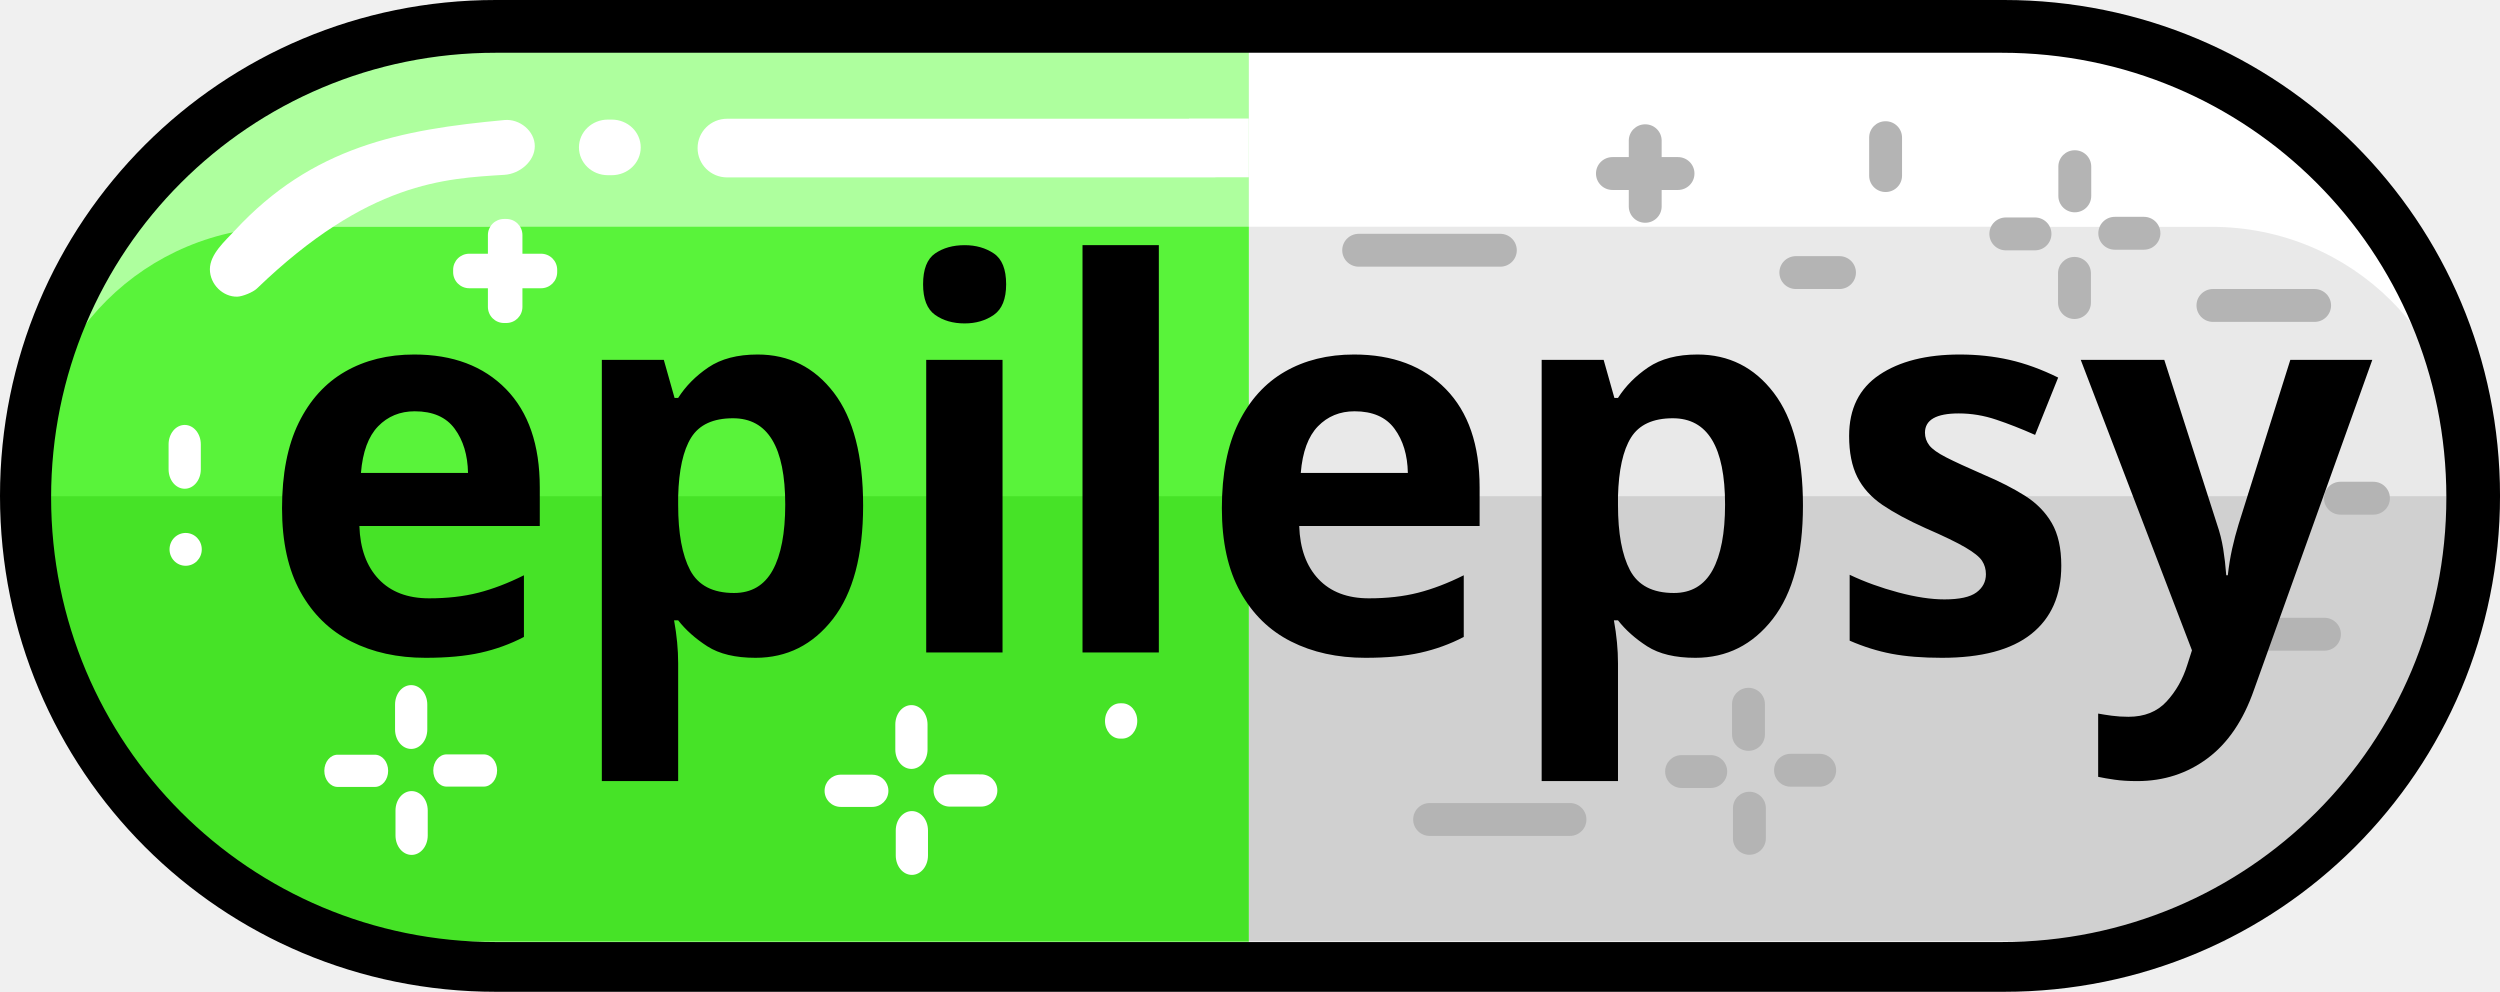
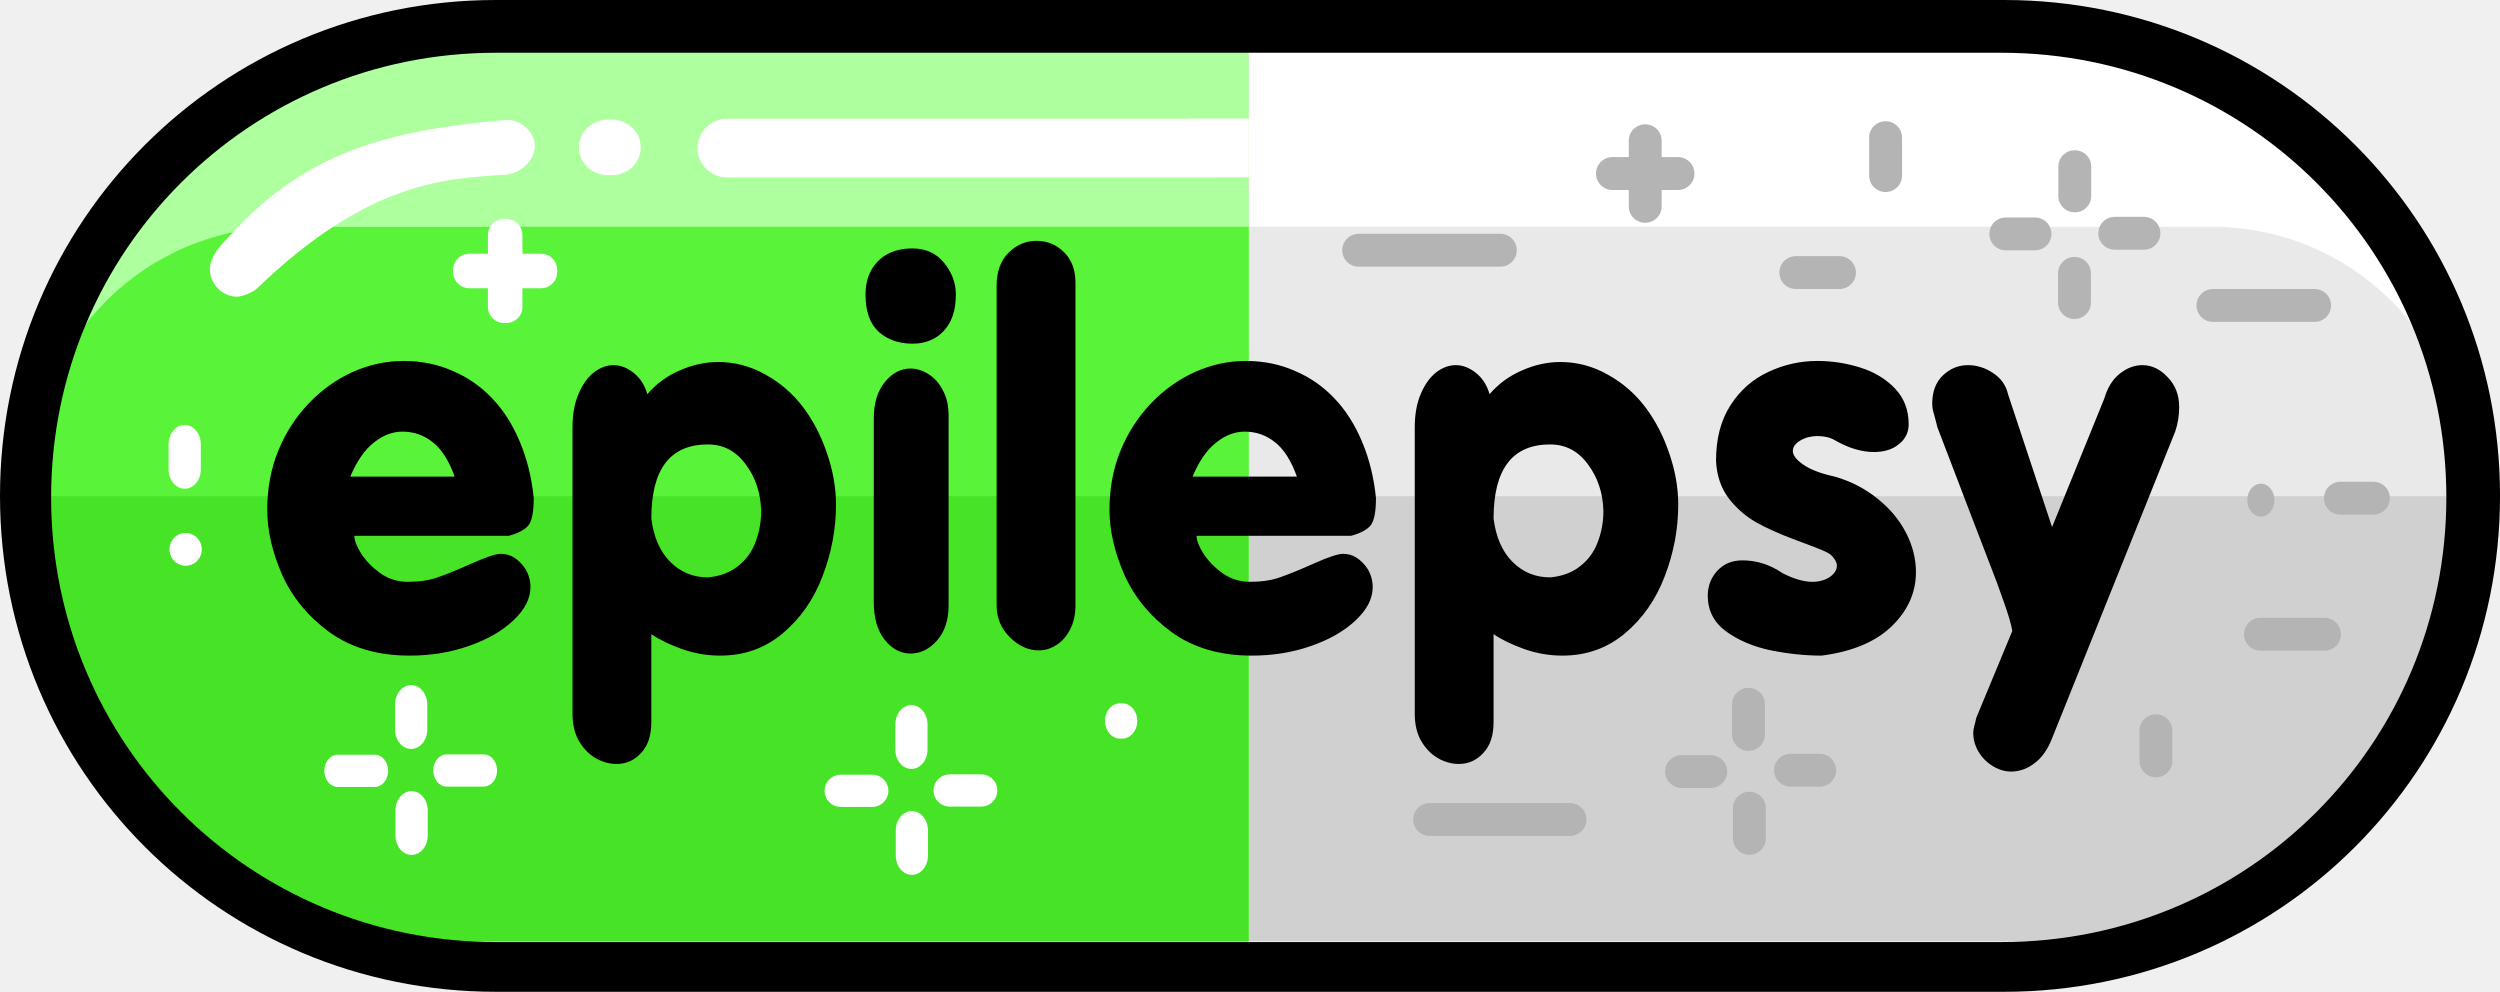
<svg xmlns="http://www.w3.org/2000/svg" width="181.382mm" height="71.957mm" viewBox="0 0 181.382 71.957" version="1.1" id="svg5" xml:space="preserve">
  <defs id="defs2">
    <rect x="118.44" y="388.555" width="671.751" height="204" id="rect5056" />
  </defs>
  <g id="layer2" style="display:inline" transform="translate(-9.77098,-76.0889)">
    <g id="g6946" transform="matrix(1.041111,0,0,1.001604,-1.025535,-0.2070156)" style="display:inline;fill:#d40000">
      <g id="g6969" style="display:inline;fill:#d40000" transform="matrix(-0.9676175,0,0,1,194.4341,0)">
        <path id="path2549" style="display:inline;fill:#ffffff;fill-opacity:1;stroke-width:0.272" d="m 67.272,145.021 c 0.517,0 1.03,-0.013 1.54,-0.037 H 100.286 V 79.255 H 35.585 v 1.925 c -14.162,3.593 -24.569,16.255 -24.569,31.41 0,15.154 10.407,27.817 24.569,31.41 v 0.985 h 6.689 c 0.511,0.023 1.024,0.037 1.54,0.037 z" />
        <path id="rect8555" style="display:inline;fill:#d0d0d0;fill-opacity:1;stroke-width:0.299" d="m 13.796,112.098 v 15.208 l 1.29,-1.126 14.927,18.192 h 70.273 v -32.274 z" />
        <path id="rect6992" style="display:inline;fill:#e9e9e9;fill-opacity:1;stroke-width:0.323" d="m 45.592,92.597 v 0.008 h -1.823 -9.654 -3.178 c -10.096,0 -18.223,8.127 -18.223,18.223 0,0.434 0.016,0.864 0.046,1.29 h 3.178 46.009 3.178 c 3.5e-5,-5.1e-4 -3.6e-5,-10e-4 0,-0.002 h 31.983 3.178 V 92.597 H 97.108 48.77 Z" />
        <g id="g9729">
          <path id="rect9724" style="display:inline;fill:#b4b4b4;fill-opacity:1;stroke-width:0.31" d="m -54.423,84.956 c -0.656,0 -1.184,0.528 -1.184,1.184 v 2.759 c 0,0.656 0.528,1.184 1.184,1.184 0.656,0 1.184,-0.528 1.184,-1.184 V 86.14 c 0,-0.656 -0.528,-1.184 -1.184,-1.184 z m -17.312,0.222 c -0.656,0 -1.184,0.528 -1.184,1.184 v 1.191 h -1.171 c -0.66,0 -1.191,0.531 -1.191,1.191 0,0.66 0.531,1.191 1.191,1.191 h 1.171 v 1.191 c 0,0.656 0.528,1.184 1.184,1.184 0.656,0 1.184,-0.528 1.184,-1.184 v -1.191 h 1.171 c 0.66,0 1.191,-0.531 1.191,-1.191 0,-0.66 -0.531,-1.191 -1.191,-1.191 h -1.171 v -1.191 c 0,-0.656 -0.528,-1.184 -1.184,-1.184 z m 30.938,1.879 c -0.656,0 -1.184,0.528 -1.184,1.184 v 2.128 c 0,0.656 0.528,1.184 1.184,1.184 0.656,0 1.184,-0.528 1.184,-1.184 v -2.128 c 0,-0.656 -0.528,-1.184 -1.184,-1.184 z m 2.885,4.823 c -0.66,0 -1.191,0.531 -1.191,1.191 0,0.66 0.531,1.191 1.191,1.191 h 2.089 c 0.66,0 1.191,-0.531 1.191,-1.191 0,-0.66 -0.531,-1.191 -1.191,-1.191 z m -7.846,0.046 c -0.66,0 -1.191,0.531 -1.191,1.191 0,0.66 0.531,1.191 1.191,1.191 h 2.088 c 0.66,0 1.191,-0.531 1.191,-1.191 0,-0.66 -0.531,-1.191 -1.191,-1.191 z m -46.607,1.184 c -0.66,0 -1.191,0.531 -1.191,1.191 0,0.66 0.531,1.191 1.191,1.191 h 10.189 c 0.66,0 1.191,-0.531 1.191,-1.191 0,-0.66 -0.531,-1.191 -1.191,-1.191 z m 31.484,1.618 c -0.66,0 -1.191,0.531 -1.191,1.191 0,0.66 0.531,1.191 1.191,1.191 h 3.131 c 0.66,0 1.191,-0.531 1.191,-1.191 0,-0.66 -0.531,-1.191 -1.191,-1.191 z m 20.03,0.057 c -0.642,0.016 -1.153,0.538 -1.153,1.184 v 2.128 c 0,0.656 0.528,1.184 1.184,1.184 0.656,0 1.184,-0.528 1.184,-1.184 v -2.128 c 0,-0.656 -0.528,-1.184 -1.184,-1.184 -0.01,0 -0.021,-2.56e-4 -0.031,0 z m 10.01,2.324 c -0.66,0 -1.191,0.531 -1.191,1.191 0,0.66 0.531,1.191 1.191,1.191 h 7.309 c 0.66,0 1.191,-0.531 1.191,-1.191 0,-0.66 -0.531,-1.191 -1.191,-1.191 z m 9.18,13.962 c -0.66,0 -1.191,0.531 -1.191,1.191 0,0.66 0.531,1.191 1.191,1.191 h 2.367 c 0.66,0 1.191,-0.531 1.191,-1.191 0,-0.66 -0.531,-1.191 -1.191,-1.191 z m -5.734,0.14 c -0.544,0 -0.981,0.531 -0.981,1.191 0,0.66 0.438,1.191 0.981,1.191 0.544,0 0.981,-0.531 0.981,-1.191 0,-0.66 -0.438,-1.191 -0.981,-1.191 z m -0.023,9.713 c -0.66,0 -1.191,0.531 -1.191,1.191 0,0.66 0.531,1.191 1.191,1.191 h 4.596 c 0.66,0 1.191,-0.531 1.191,-1.191 0,-0.66 -0.531,-1.191 -1.191,-1.191 z m -36.88,5.073 c -0.656,0 -1.184,0.528 -1.184,1.184 v 2.197 c 0,0.656 0.528,1.184 1.184,1.184 0.656,0 1.184,-0.528 1.184,-1.184 v -2.197 c 0,-0.656 -0.528,-1.184 -1.184,-1.184 z m 29.343,1.915 c -0.656,0 -1.184,0.528 -1.184,1.184 v 2.197 c 0,0.656 0.528,1.184 1.184,1.184 0.656,0 1.184,-0.528 1.184,-1.184 V 129.098 c 0,-0.656 -0.528,-1.184 -1.184,-1.184 z m -26.309,2.865 c -0.66,0 -1.191,0.531 -1.191,1.191 0,0.66 0.531,1.191 1.191,1.191 h 2.088 c 0.66,0 1.191,-0.531 1.191,-1.191 0,-0.66 -0.531,-1.191 -1.191,-1.191 z m -7.877,0.094 c -0.645,0.016 -1.16,0.541 -1.16,1.19 0,0.66 0.531,1.191 1.191,1.191 h 2.088 c 0.66,0 1.191,-0.531 1.191,-1.191 0,-0.66 -0.531,-1.19 -1.191,-1.19 h -2.088 c -0.01,0 -0.021,-2.5e-4 -0.031,0 z m 4.909,2.655 c -0.656,0 -1.184,0.528 -1.184,1.184 v 2.197 c 0,0.656 0.528,1.184 1.184,1.184 0.656,0 1.184,-0.528 1.184,-1.184 v -2.197 c 0,-0.656 -0.528,-1.184 -1.184,-1.184 z m -23.024,0.817 c -0.66,0 -1.191,0.531 -1.191,1.191 0,0.66 0.531,1.191 1.191,1.191 h 10.096 c 0.66,0 1.191,-0.531 1.191,-1.191 0,-0.66 -0.531,-1.191 -1.191,-1.191 z" transform="scale(-1,1)" />
        </g>
      </g>
      <g id="g8832" style="display:inline;fill:#d40000" transform="matrix(0.9676175,0,0,1,0.3567282,0)">
        <path id="path8826" style="display:inline;fill:#aeff9e;fill-opacity:1;stroke-width:0.272" d="m 67.272,145.021 c 0.517,0 1.03,-0.013 1.54,-0.037 H 100.286 V 79.255 H 35.585 v 1.925 c -14.162,3.593 -24.569,16.255 -24.569,31.41 0,15.154 10.407,27.817 24.569,31.41 v 0.985 h 6.689 c 0.511,0.023 1.024,0.037 1.54,0.037 z" />
        <path id="path8828" style="display:inline;fill:#46e327;fill-opacity:1;stroke-width:0.299" d="M 13.796 112.098 L 13.796 127.306 L 15.086 126.18 L 29.727 144.022 A 0.627 0.432 0 0 1 29.744 144.019 A 0.627 0.432 0 0 1 30.36 144.372 L 100.286 144.372 L 100.286 112.098 L 13.796 112.098 z " />
        <path id="path8830" style="display:inline;fill:#59f33a;fill-opacity:1;stroke-width:0.323" d="m 45.592,92.597 v 0.008 h -1.823 -9.654 -3.178 c -10.096,0 -18.223,8.127 -18.223,18.223 0,0.434 0.016,0.864 0.046,1.29 h 3.178 46.009 3.178 c 3.5e-5,-5.1e-4 -3.6e-5,-10e-4 0,-0.002 h 31.983 3.178 V 92.597 H 97.108 48.77 Z" />
        <g id="g3834" transform="matrix(0.6233481,0,0,0.7560976,57.31471,62.84912)" style="display:inline">
          <path id="rect3832" style="display:inline;fill:#ffffff;stroke-width:0.259" d="m 60.376,28.982 v 0.017 H 8.737 c -1.827,0 -3.298,1.253 -3.298,2.81 0,1.557 1.471,2.81 3.298,2.81 H 63.185 c 0.114,0 0.226,-0.005 0.338,-0.014 h 3.542 v -5.623 z m -64.959,0.098 c -1.796,0 -3.241,1.188 -3.241,2.664 0,1.476 1.445,2.664 3.241,2.664 h 0.424 c 1.796,0 3.241,-1.188 3.241,-2.664 0,-1.476 -1.445,-2.664 -3.241,-2.664 z m -11.618,9.52 c -0.998,0 -1.802,0.689 -1.802,1.544 v 1.786 h -2.084 c -0.998,0 -1.802,0.689 -1.802,1.544 v 0.22 c 0,0.855 0.804,1.544 1.802,1.544 h 2.084 v 1.786 c 0,0.855 0.804,1.544 1.802,1.544 h 0.256 c 0.998,0 1.802,-0.689 1.802,-1.544 v -1.786 h 2.084 c 0.998,0 1.802,-0.689 1.802,-1.544 v -0.22 c 0,-0.855 -0.804,-1.544 -1.802,-1.544 h -2.084 v -1.786 c 0,-0.855 -0.804,-1.544 -1.802,-1.544 z m -35.698,19.733 c -0.998,0 -1.802,0.831 -1.802,1.862 v 2.39 c 0,1.032 0.804,1.862 1.802,1.862 0.998,0 1.801,-0.831 1.801,-1.862 v -2.39 c 0,-1.032 -0.803,-1.862 -1.801,-1.862 z m 0.106,10.348 c -0.998,0 -1.802,0.702 -1.802,1.573 0,0.871 0.804,1.572 1.802,1.572 0.998,0 1.802,-0.701 1.802,-1.572 0,-0.871 -0.804,-1.573 -1.802,-1.573 z m 25.212,14.578 c -0.998,0 -1.802,0.831 -1.802,1.862 v 2.39 c 0,1.032 0.804,1.862 1.802,1.862 0.998,0 1.802,-0.831 1.802,-1.862 v -2.39 c 0,-1.032 -0.804,-1.862 -1.802,-1.862 z m 79.26,1.742 c -0.938,0 -1.692,0.755 -1.692,1.692 0,0.938 0.755,1.692 1.692,1.692 h 0.221 c 0.938,0 1.692,-0.755 1.692,-1.692 0,-0.938 -0.755,-1.692 -1.692,-1.692 z m -23.333,0.173 c -0.998,0 -1.802,0.831 -1.802,1.862 v 2.39 c 0,1.032 0.804,1.862 1.802,1.862 0.998,0 1.801,-0.831 1.801,-1.862 v -2.39 c 0,-1.032 -0.803,-1.862 -1.801,-1.862 z m -51.962,4.721 c -0.828,0 -1.494,0.688 -1.494,1.544 0,0.855 0.666,1.544 1.494,1.544 h 4.147 c 0.828,0 1.494,-0.689 1.494,-1.544 0,-0.855 -0.666,-1.544 -1.494,-1.544 z m -12.18,0.031 c -0.828,0 -1.494,0.689 -1.494,1.544 0,0.855 0.666,1.544 1.494,1.544 h 4.147 c 0.828,0 1.494,-0.688 1.494,-1.544 0,-0.855 -0.666,-1.544 -1.494,-1.544 z m 68.425,1.883 c -0.11,0 -0.217,0.009 -0.322,0.025 -0.015,0.002 -0.029,0.004 -0.044,0.007 -0.133,0.023 -0.261,0.059 -0.381,0.105 -0.013,0.005 -0.027,0.01 -0.04,0.016 -0.608,0.249 -1.025,0.777 -1.025,1.392 0,0.307 0.104,0.593 0.284,0.833 0.008,0.01 0.016,0.021 0.024,0.031 0.187,0.236 0.449,0.426 0.756,0.544 0.013,0.005 0.027,0.01 0.041,0.015 0.122,0.044 0.25,0.077 0.385,0.097 0.015,0.002 0.03,0.004 0.045,0.006 0.06,0.008 0.121,0.013 0.183,0.016 0.015,6.65e-4 0.031,0.001 0.046,0.001 0.016,3.34e-4 0.031,6.82e-4 0.047,6.82e-4 h 3.511 c 1.004,0 1.812,-0.689 1.812,-1.544 0,-0.855 -0.808,-1.544 -1.812,-1.544 z m -12.227,0.031 c -0.982,0.021 -1.765,0.701 -1.765,1.544 0,0.855 0.808,1.544 1.812,1.544 h 3.511 c 1.004,0 1.812,-0.689 1.812,-1.544 0,-0.134 -0.02,-0.263 -0.057,-0.386 -0.2,-0.667 -0.908,-1.157 -1.755,-1.157 h -3.511 c -0.016,0 -0.031,-3.34e-4 -0.047,0 z m -47.933,1.572 c -0.998,0 -1.802,0.831 -1.802,1.862 v 2.39 c 0,1.032 0.804,1.862 1.802,1.862 0.998,0 1.802,-0.831 1.802,-1.862 v -2.39 c 0,-1.032 -0.804,-1.862 -1.802,-1.862 z m 55.927,1.915 c -0.998,0 -1.802,0.831 -1.802,1.862 v 2.39 c 0,1.032 0.804,1.862 1.802,1.862 0.998,0 1.801,-0.831 1.801,-1.862 v -2.39 c 0,-1.032 -0.803,-1.862 -1.801,-1.862 z" transform="matrix(1.033466,0,0,1,-0.3686665,0)" />
          <path id="rect4974" style="display:inline;fill:#ffffff;stroke-width:0.237" d="m 26.8,92.819 c 5.633,-6.097 12.036,-7.326 19.574,-8.021 1.097,-0.101 2.198,0.793 2.198,1.894 0,1.101 -1.099,2.013 -2.198,2.081 -4.309,0.269 -9.9,0.482 -17.967,8.253 -0.268,0.259 -1.031,0.576 -1.42,0.587 -1.033,0.027 -1.988,-0.887 -1.988,-1.988 0,-1.101 1.111,-2.06 1.801,-2.806 z" transform="matrix(1.59246,0,0,1.320463,-90.90487,-82.84967)" />
        </g>
      </g>
-       <text xml:space="preserve" transform="matrix(0.267838,0,0,0.2911696,-3.304552,-24.68024)" id="text5054" style="font-style:normal;font-variant:normal;font-weight:bold;font-stretch:normal;font-size:133.333px;font-family:ESF-Rounded;-inkscape-font-specification:'ESF-Rounded Bold';white-space:pre;shape-inside:url(#rect5056);display:inline;fill:#000000">
-         <tspan x="118.439" y="508.699" id="tspan1559">epilepsy</tspan>
-       </text>
+       <path id="path6161" d="M 320.782 406.29 C 317.961 406.29 315.508 407.288 313.425 409.285 C 311.385 411.238 310.365 413.973 310.365 417.489 L 310.365 496.98 C 310.365 500.105 311.516 502.752 313.816 504.922 C 316.116 507.092 318.612 508.179 321.303 508.179 C 322.909 508.179 324.428 507.744 325.86 506.876 C 327.336 506.008 328.531 504.728 329.442 503.035 C 330.397 501.342 330.873 499.324 330.873 496.98 L 330.873 416.707 C 330.873 413.496 329.875 410.956 327.878 409.09 C 325.882 407.223 323.517 406.29 320.782 406.29 z M 288.49 408.179 C 286.016 408.179 283.87 408.634 282.047 409.545 C 280.224 410.457 278.791 411.802 277.749 413.582 C 276.751 415.318 276.252 417.336 276.252 419.636 C 276.252 423.846 277.402 426.95 279.702 428.946 C 282.046 430.899 284.975 431.875 288.49 431.875 C 291.789 431.875 294.481 430.835 296.565 428.751 C 298.691 426.625 299.754 423.586 299.754 419.636 C 299.754 416.772 298.734 414.146 296.694 411.758 C 294.654 409.371 291.919 408.179 288.49 408.179 z M 156.07 436.172 C 151.512 436.172 147.106 437.085 142.853 438.908 C 138.599 440.731 134.781 443.335 131.396 446.721 C 128.011 450.106 125.363 454.034 123.453 458.504 C 121.544 462.975 120.588 467.878 120.588 473.217 C 120.588 478.295 121.869 483.655 124.43 489.297 C 127.034 494.896 131.134 499.672 136.733 503.621 C 142.376 507.528 149.342 509.479 157.632 509.479 C 163.144 509.479 168.287 508.677 173.062 507.071 C 177.879 505.465 181.742 503.338 184.65 500.691 C 187.601 498.043 189.077 495.287 189.077 492.423 C 189.077 490.86 188.644 489.363 187.776 487.931 C 185.997 485.413 183.869 484.155 181.395 484.155 C 180.05 484.155 177.51 484.957 173.777 486.563 C 170.088 488.125 167.138 489.277 164.924 490.015 C 162.754 490.752 160.149 491.12 157.111 491.12 C 154.55 491.12 152.207 490.425 150.08 489.036 C 147.997 487.604 146.326 485.978 145.067 484.155 C 143.852 482.288 143.244 480.791 143.244 479.663 L 183.478 479.663 C 185.952 479.012 187.645 478.143 188.556 477.058 C 189.468 475.93 189.924 473.673 189.924 470.287 C 189.403 465.253 188.21 460.608 186.344 456.355 C 184.477 452.058 182.067 448.433 179.116 445.482 C 176.208 442.531 172.78 440.254 168.831 438.648 C 164.925 436.998 160.67 436.172 156.07 436.172 z M 375.209 436.172 C 370.652 436.172 366.247 437.085 361.994 438.908 C 357.74 440.731 353.921 443.335 350.536 446.721 C 347.15 450.106 344.502 454.034 342.593 458.504 C 340.683 462.975 339.728 467.878 339.728 473.217 C 339.728 478.295 341.009 483.655 343.569 489.297 C 346.173 494.896 350.276 499.672 355.875 503.621 C 361.517 507.528 368.481 509.479 376.771 509.479 C 382.283 509.479 387.427 508.677 392.201 507.071 C 397.019 505.465 400.883 503.338 403.791 500.691 C 406.742 498.043 408.216 495.287 408.216 492.423 C 408.216 490.86 407.784 489.363 406.916 487.931 C 405.136 485.413 403.009 484.155 400.535 484.155 C 399.189 484.155 396.651 484.957 392.918 486.563 C 389.229 488.125 386.277 489.277 384.064 490.015 C 381.894 490.752 379.289 491.12 376.251 491.12 C 373.69 491.12 371.346 490.425 369.219 489.036 C 367.136 487.604 365.465 485.978 364.207 484.155 C 362.991 482.288 362.385 480.791 362.385 479.663 L 402.618 479.663 C 405.092 479.012 406.784 478.143 407.696 477.058 C 408.607 475.93 409.063 473.673 409.063 470.287 C 408.543 465.253 407.349 460.608 405.483 456.355 C 403.617 452.058 401.209 448.433 398.257 445.482 C 395.349 442.531 391.92 440.254 387.97 438.648 C 384.064 436.998 379.81 436.172 375.209 436.172 z M 523.906 436.172 C 519.436 436.172 515.184 437.085 511.147 438.908 C 507.111 440.688 503.833 443.443 501.316 447.176 C 498.798 450.909 497.541 455.509 497.541 460.978 C 497.714 464.623 498.799 467.727 500.795 470.287 C 502.835 472.805 505.245 474.823 508.023 476.342 C 510.8 477.818 514.207 479.272 518.243 480.705 C 522.323 482.137 524.928 483.113 526.056 483.634 C 527.011 484.024 527.727 484.566 528.204 485.26 C 528.725 485.911 528.986 486.52 528.986 487.084 C 528.986 488.169 528.356 489.124 527.098 489.949 C 525.839 490.73 524.342 491.12 522.605 491.12 C 520.392 491.12 517.809 490.405 514.857 488.973 C 511.602 486.846 508.13 485.781 504.44 485.781 C 501.706 485.781 499.514 486.65 497.865 488.386 C 496.216 490.122 495.391 492.185 495.391 494.572 C 495.391 498.261 496.998 501.233 500.209 503.49 C 503.421 505.704 507.305 507.267 511.862 508.179 C 516.42 509.047 520.805 509.479 525.015 509.479 C 533.001 508.481 539.076 506.051 543.243 502.188 C 547.453 498.282 549.558 493.79 549.558 488.712 C 549.558 485.37 548.691 482.093 546.955 478.881 C 545.219 475.67 542.744 472.847 539.533 470.417 C 536.364 467.943 532.675 466.12 528.465 464.949 C 524.906 464.211 522.192 463.235 520.326 462.02 C 518.46 460.804 517.528 459.653 517.528 458.568 C 517.528 457.57 518.179 456.703 519.481 455.965 C 520.783 455.227 522.257 454.857 523.906 454.857 C 525.729 454.857 527.25 455.205 528.465 455.899 C 532.024 457.852 535.409 458.828 538.621 458.828 C 541.312 458.828 543.482 458.178 545.131 456.876 C 546.824 455.574 547.67 453.925 547.67 451.928 C 547.67 448.369 546.477 445.396 544.09 443.008 C 541.702 440.621 538.686 438.886 535.04 437.801 C 531.395 436.716 527.682 436.172 523.906 436.172 z M 237.905 436.433 C 234.563 436.433 231.243 437.128 227.944 438.517 C 224.646 439.862 221.824 441.838 219.481 444.442 C 218.83 442.228 217.658 440.469 215.965 439.167 C 214.272 437.865 212.514 437.214 210.691 437.214 C 208.911 437.214 207.198 437.822 205.548 439.037 C 203.942 440.253 202.619 442.033 201.577 444.376 C 200.535 446.677 200.015 449.455 200.015 452.71 L 200.015 523.868 C 200.015 526.559 200.557 528.815 201.642 530.638 C 202.77 532.505 204.203 533.937 205.939 534.935 C 207.719 535.933 209.563 536.432 211.473 536.432 C 213.99 536.432 216.117 535.521 217.854 533.698 C 219.633 531.919 220.522 529.359 220.522 526.017 L 220.522 504.142 C 222.649 505.531 225.318 506.768 228.53 507.853 C 231.742 508.938 235.041 509.479 238.426 509.479 C 244.676 509.479 250.102 507.635 254.703 503.946 C 259.303 500.256 262.752 495.527 265.053 489.754 C 267.397 483.938 268.57 477.99 268.57 471.914 C 268.57 467.704 267.788 463.451 266.226 459.154 C 264.707 454.814 262.623 450.973 259.975 447.631 C 257.327 444.289 254.073 441.598 250.21 439.558 C 246.348 437.475 242.245 436.433 237.905 436.433 z M 457.045 436.433 C 453.703 436.433 450.382 437.128 447.084 438.517 C 443.785 439.862 440.964 441.838 438.62 444.442 C 437.969 442.228 436.797 440.469 435.105 439.167 C 433.412 437.865 431.655 437.214 429.832 437.214 C 428.053 437.214 426.339 437.822 424.69 439.037 C 423.084 440.253 421.76 442.033 420.718 444.376 C 419.677 446.677 419.154 449.455 419.154 452.71 L 419.154 523.868 C 419.154 526.559 419.698 528.815 420.783 530.638 C 421.912 532.505 423.343 533.937 425.079 534.935 C 426.858 535.933 428.703 536.432 430.612 536.432 C 433.13 536.432 435.257 535.521 436.993 533.698 C 438.773 531.919 439.663 529.359 439.663 526.017 L 439.663 504.142 C 441.79 505.531 444.459 506.768 447.671 507.853 C 450.883 508.938 454.18 509.479 457.565 509.479 C 463.815 509.479 469.241 507.635 473.842 503.946 C 478.443 500.256 481.894 495.527 484.194 489.754 C 486.538 483.938 487.71 477.99 487.71 471.914 C 487.71 467.704 486.928 463.451 485.365 459.154 C 483.846 454.814 481.764 450.973 479.116 447.631 C 476.469 444.289 473.213 441.598 469.35 439.558 C 465.487 437.475 461.385 436.433 457.045 436.433 z M 563.1 437.214 C 560.626 437.214 558.456 438.061 556.589 439.753 C 554.723 441.446 553.789 443.812 553.789 446.85 C 553.789 447.327 553.856 447.871 553.986 448.478 C 554.159 449.086 554.333 449.692 554.506 450.3 C 554.68 450.864 554.897 451.668 555.157 452.71 C 558.022 459.915 560.712 466.642 563.23 472.892 C 565.747 479.142 567.613 483.785 568.828 486.823 C 570.087 489.861 571.303 493.009 572.475 496.264 C 573.69 499.519 574.406 501.885 574.623 503.361 L 565.248 524.975 C 565.117 525.626 564.944 526.299 564.727 526.993 C 564.553 527.688 564.467 528.251 564.467 528.686 C 564.467 530.335 564.922 531.897 565.833 533.372 C 566.788 534.891 568.026 536.085 569.545 536.953 C 571.108 537.865 572.691 538.321 574.297 538.321 C 576.51 538.321 578.552 537.626 580.418 536.238 C 582.328 534.892 583.847 532.831 584.975 530.053 L 617.006 453.752 C 617.7 451.842 618.047 449.802 618.047 447.631 C 618.047 444.637 617.049 442.162 615.052 440.209 C 613.099 438.212 610.908 437.214 608.477 437.214 C 606.394 437.214 604.419 437.931 602.553 439.363 C 600.73 440.752 599.406 442.791 598.581 445.482 L 584.975 477.513 L 573.517 444.442 C 572.996 442.228 571.693 440.469 569.61 439.167 C 567.57 437.865 565.4 437.214 563.1 437.214 z M 287.97 438.061 C 285.409 438.061 283.174 439.189 281.265 441.446 C 279.355 443.659 278.4 446.698 278.4 450.56 L 278.4 496.133 C 278.4 500.126 279.355 503.274 281.265 505.574 C 283.174 507.831 285.409 508.958 287.97 508.958 C 290.574 508.958 292.874 507.873 294.871 505.703 C 296.867 503.533 297.866 500.626 297.866 496.98 L 297.866 449.779 C 297.866 447.305 297.366 445.2 296.368 443.464 C 295.413 441.684 294.156 440.339 292.593 439.427 C 291.074 438.516 289.532 438.061 287.97 438.061 z M 155.743 453.752 C 158.738 453.752 161.386 454.641 163.686 456.42 C 165.987 458.156 167.876 460.999 169.352 464.949 L 142.202 464.949 C 143.895 461.086 145.934 458.265 148.321 456.486 C 150.709 454.663 153.183 453.752 155.743 453.752 z M 374.885 453.752 C 377.88 453.752 380.527 454.641 382.828 456.42 C 385.128 458.156 387.015 460.999 388.491 464.949 L 361.343 464.949 C 363.036 461.086 365.076 458.265 367.463 456.486 C 369.85 454.663 372.324 453.752 374.885 453.752 z M 235.237 456.941 C 239.273 456.941 242.549 458.59 245.066 461.888 C 247.627 465.144 248.972 469.007 249.102 473.477 C 249.102 476.211 248.603 478.816 247.605 481.289 C 246.65 483.72 245.11 485.716 242.983 487.279 C 240.9 488.841 238.318 489.754 235.237 490.015 C 231.417 490.015 228.161 488.734 225.47 486.173 C 222.779 483.612 221.13 480.01 220.522 475.366 C 220.522 463.083 225.428 456.941 235.237 456.941 z M 454.376 456.941 C 458.412 456.941 461.69 458.59 464.207 461.888 C 466.768 465.144 468.113 469.007 468.244 473.477 C 468.244 476.211 467.744 478.816 466.746 481.289 C 465.791 483.72 464.251 485.716 462.124 487.279 C 460.041 488.841 457.458 489.754 454.376 490.015 C 450.557 490.015 447.301 488.734 444.61 486.173 C 441.919 483.612 440.271 480.01 439.663 475.366 C 439.663 463.083 444.567 456.941 454.376 456.941 z " style="display:inline;fill:#000000;font-weight:bold;font-size:133.333px;font-family:ESF-Rounded;-inkscape-font-specification:'ESF-Rounded Bold';white-space:pre;shape-inside:url(#rect5056)" transform="matrix(0.267838,0,0,0.2911696,-3.304552,-24.68025)" />
    </g>
    <path id="rect2485" style="display:inline;fill:#000000;stroke-width:0.261" d="m 45.749,76.089 c -19.932,0 -35.978,16.046 -35.978,35.978 0,19.932 16.046,35.979 35.978,35.979 H 155.175 c 19.932,0 35.979,-16.047 35.979,-35.979 0,-19.932 -16.047,-35.978 -35.979,-35.978 z m -0.01,3.828 H 155.002 c 17.872,0 32.259,14.388 32.259,32.26 0,17.872 -14.387,32.26 -32.259,32.26 H 45.739 c -17.872,0 -32.26,-14.388 -32.26,-32.26 0,-17.872 14.388,-32.26 32.26,-32.26 z" />
  </g>
</svg>
